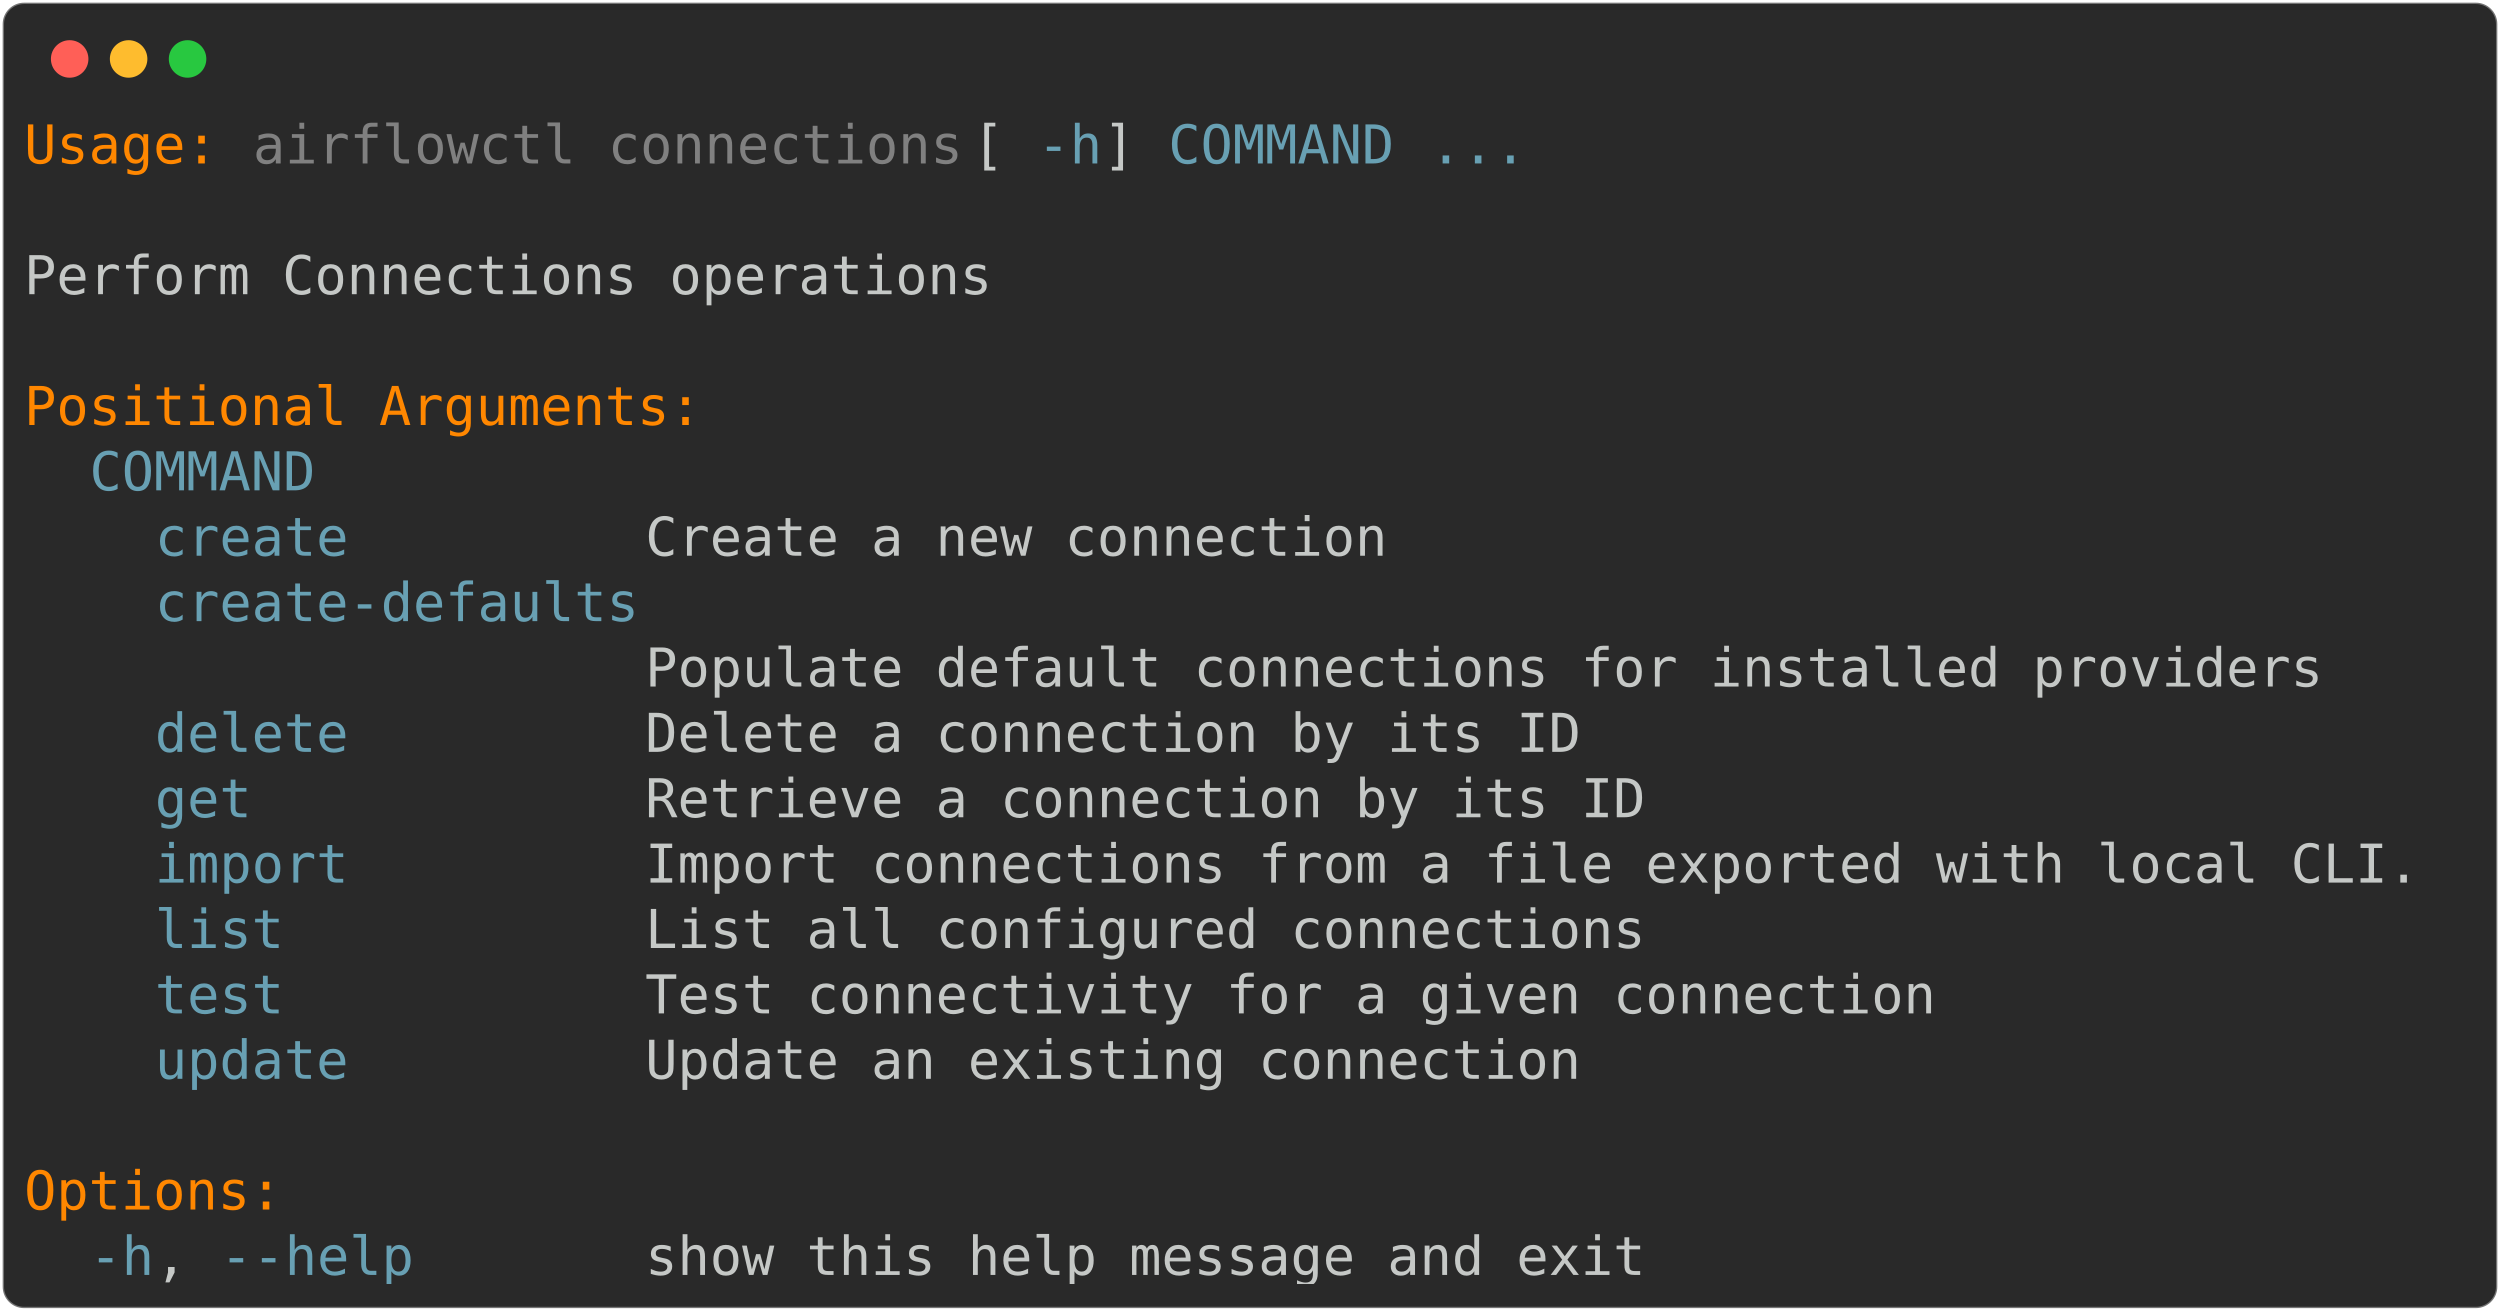
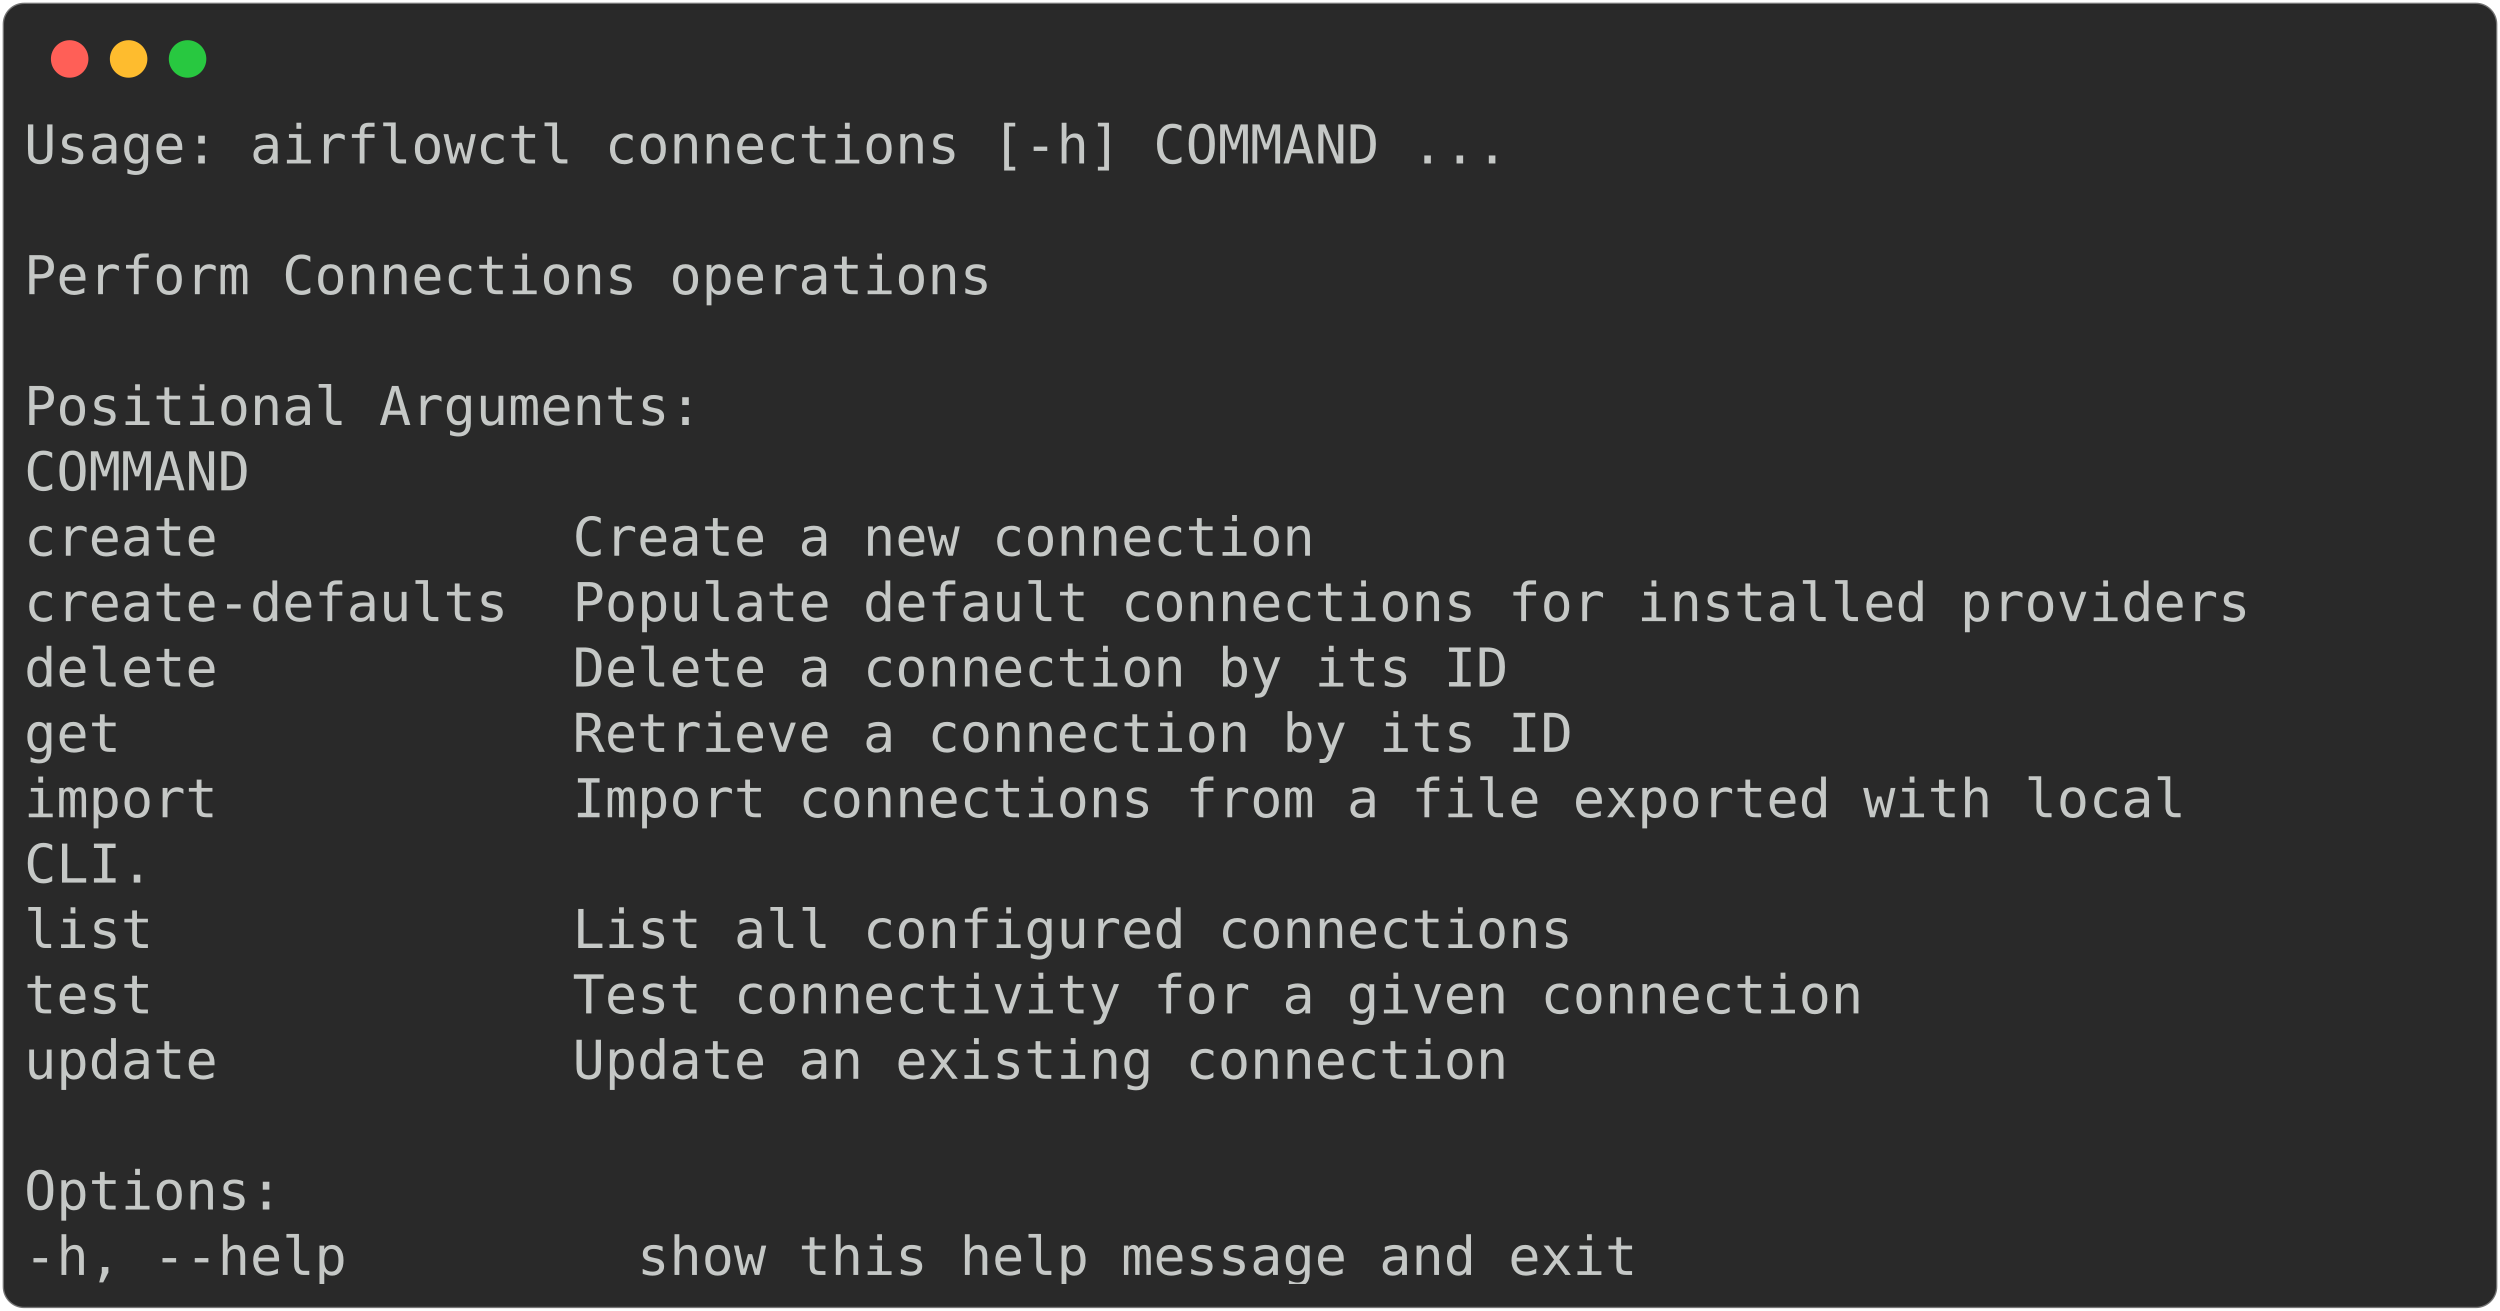
<svg xmlns="http://www.w3.org/2000/svg" class="rich-terminal" viewBox="0 0 933 489.2">
  <style>

    @font-face {
        font-family: "Fira Code";
        src: local("FiraCode-Regular"),
                url("https://cdnjs.cloudflare.com/ajax/libs/firacode/6.2.0/woff2/FiraCode-Regular.woff2") format("woff2"),
                url("https://cdnjs.cloudflare.com/ajax/libs/firacode/6.2.0/woff/FiraCode-Regular.woff") format("woff");
        font-style: normal;
        font-weight: 400;
    }
    @font-face {
        font-family: "Fira Code";
        src: local("FiraCode-Bold"),
                url("https://cdnjs.cloudflare.com/ajax/libs/firacode/6.2.0/woff2/FiraCode-Bold.woff2") format("woff2"),
                url("https://cdnjs.cloudflare.com/ajax/libs/firacode/6.2.0/woff/FiraCode-Bold.woff") format("woff");
        font-style: bold;
        font-weight: 700;
    }

-     .terminal-1848112235-matrix {
+     .terminal-2602884666-matrix {
        font-family: Fira Code, monospace;
        font-size: 20px;
        line-height: 24.4px;
        font-variant-east-asian: full-width;
    }

-     .terminal-1848112235-title {
+     .terminal-2602884666-title {
        font-size: 18px;
        font-weight: bold;
        font-family: arial;
    }

-     .terminal-1848112235-r1 { fill: #ff8700 }
- .terminal-1848112235-r2 { fill: #c5c8c6 }
- .terminal-1848112235-r3 { fill: #808080 }
- .terminal-1848112235-r4 { fill: #68a0b3 }
+     .terminal-2602884666-r1 { fill: #c5c8c6 }
    </style>
  <defs>
-     <clipPath id="terminal-1848112235-clip-terminal">
+     <clipPath id="terminal-2602884666-clip-terminal">
      <rect x="0" y="0" width="914.0" height="438.2" />
    </clipPath>
-     <clipPath id="terminal-1848112235-line-0">
+     <clipPath id="terminal-2602884666-line-0">
      <rect x="0" y="1.5" width="915" height="24.65" />
    </clipPath>
-     <clipPath id="terminal-1848112235-line-1">
+     <clipPath id="terminal-2602884666-line-1">
      <rect x="0" y="25.9" width="915" height="24.65" />
    </clipPath>
-     <clipPath id="terminal-1848112235-line-2">
+     <clipPath id="terminal-2602884666-line-2">
      <rect x="0" y="50.3" width="915" height="24.65" />
    </clipPath>
-     <clipPath id="terminal-1848112235-line-3">
+     <clipPath id="terminal-2602884666-line-3">
      <rect x="0" y="74.7" width="915" height="24.65" />
    </clipPath>
-     <clipPath id="terminal-1848112235-line-4">
+     <clipPath id="terminal-2602884666-line-4">
      <rect x="0" y="99.1" width="915" height="24.65" />
    </clipPath>
-     <clipPath id="terminal-1848112235-line-5">
+     <clipPath id="terminal-2602884666-line-5">
      <rect x="0" y="123.5" width="915" height="24.65" />
    </clipPath>
-     <clipPath id="terminal-1848112235-line-6">
+     <clipPath id="terminal-2602884666-line-6">
      <rect x="0" y="147.9" width="915" height="24.65" />
    </clipPath>
-     <clipPath id="terminal-1848112235-line-7">
+     <clipPath id="terminal-2602884666-line-7">
      <rect x="0" y="172.3" width="915" height="24.65" />
    </clipPath>
-     <clipPath id="terminal-1848112235-line-8">
+     <clipPath id="terminal-2602884666-line-8">
      <rect x="0" y="196.7" width="915" height="24.65" />
    </clipPath>
-     <clipPath id="terminal-1848112235-line-9">
+     <clipPath id="terminal-2602884666-line-9">
      <rect x="0" y="221.1" width="915" height="24.65" />
    </clipPath>
-     <clipPath id="terminal-1848112235-line-10">
+     <clipPath id="terminal-2602884666-line-10">
      <rect x="0" y="245.5" width="915" height="24.65" />
    </clipPath>
-     <clipPath id="terminal-1848112235-line-11">
+     <clipPath id="terminal-2602884666-line-11">
      <rect x="0" y="269.9" width="915" height="24.65" />
    </clipPath>
-     <clipPath id="terminal-1848112235-line-12">
+     <clipPath id="terminal-2602884666-line-12">
      <rect x="0" y="294.3" width="915" height="24.65" />
    </clipPath>
-     <clipPath id="terminal-1848112235-line-13">
+     <clipPath id="terminal-2602884666-line-13">
      <rect x="0" y="318.7" width="915" height="24.65" />
    </clipPath>
-     <clipPath id="terminal-1848112235-line-14">
+     <clipPath id="terminal-2602884666-line-14">
      <rect x="0" y="343.1" width="915" height="24.65" />
    </clipPath>
-     <clipPath id="terminal-1848112235-line-15">
+     <clipPath id="terminal-2602884666-line-15">
      <rect x="0" y="367.5" width="915" height="24.65" />
    </clipPath>
-     <clipPath id="terminal-1848112235-line-16">
+     <clipPath id="terminal-2602884666-line-16">
      <rect x="0" y="391.9" width="915" height="24.65" />
    </clipPath>
  </defs>
  <rect fill="#292929" stroke="rgba(255,255,255,0.35)" stroke-width="1" x="1" y="1" width="931" height="487.2" rx="8" />
  <g transform="translate(26,22)">
    <circle cx="0" cy="0" r="7" fill="#ff5f57" />
    <circle cx="22" cy="0" r="7" fill="#febc2e" />
    <circle cx="44" cy="0" r="7" fill="#28c840" />
  </g>
-   <g transform="translate(9, 41)" clip-path="url(#terminal-1848112235-clip-terminal)">
-     <g class="terminal-1848112235-matrix">
-       <text class="terminal-1848112235-r1" x="0" y="20" textLength="73.2" clip-path="url(#terminal-1848112235-line-0)">Usage:</text>
-       <text class="terminal-1848112235-r3" x="85.4" y="20" textLength="268.4" clip-path="url(#terminal-1848112235-line-0)">airflowctl connections</text>
-       <text class="terminal-1848112235-r2" x="353.8" y="20" textLength="24.4" clip-path="url(#terminal-1848112235-line-0)"> [</text>
-       <text class="terminal-1848112235-r4" x="378.2" y="20" textLength="24.4" clip-path="url(#terminal-1848112235-line-0)">-h</text>
-       <text class="terminal-1848112235-r2" x="402.6" y="20" textLength="24.4" clip-path="url(#terminal-1848112235-line-0)">] </text>
-       <text class="terminal-1848112235-r4" x="427" y="20" textLength="85.4" clip-path="url(#terminal-1848112235-line-0)">COMMAND</text>
-       <text class="terminal-1848112235-r4" x="524.6" y="20" textLength="36.6" clip-path="url(#terminal-1848112235-line-0)">...</text>
-       <text class="terminal-1848112235-r2" x="915" y="20" textLength="12.2" clip-path="url(#terminal-1848112235-line-0)">
+   <g transform="translate(9, 41)" clip-path="url(#terminal-2602884666-clip-terminal)">
+     <g class="terminal-2602884666-matrix">
+       <text class="terminal-2602884666-r1" x="0" y="20" textLength="561.2" clip-path="url(#terminal-2602884666-line-0)">Usage: airflowctl connections [-h] COMMAND ...</text>
+       <text class="terminal-2602884666-r1" x="915" y="20" textLength="12.2" clip-path="url(#terminal-2602884666-line-0)">
</text>
-       <text class="terminal-1848112235-r2" x="915" y="44.4" textLength="12.2" clip-path="url(#terminal-1848112235-line-1)">
+       <text class="terminal-2602884666-r1" x="915" y="44.4" textLength="12.2" clip-path="url(#terminal-2602884666-line-1)">
</text>
-       <text class="terminal-1848112235-r2" x="0" y="68.8" textLength="366" clip-path="url(#terminal-1848112235-line-2)">Perform Connections operations</text>
-       <text class="terminal-1848112235-r2" x="915" y="68.8" textLength="12.2" clip-path="url(#terminal-1848112235-line-2)">
+       <text class="terminal-2602884666-r1" x="0" y="68.8" textLength="366" clip-path="url(#terminal-2602884666-line-2)">Perform Connections operations</text>
+       <text class="terminal-2602884666-r1" x="915" y="68.8" textLength="12.2" clip-path="url(#terminal-2602884666-line-2)">
</text>
-       <text class="terminal-1848112235-r2" x="915" y="93.2" textLength="12.2" clip-path="url(#terminal-1848112235-line-3)">
+       <text class="terminal-2602884666-r1" x="915" y="93.2" textLength="12.2" clip-path="url(#terminal-2602884666-line-3)">
</text>
-       <text class="terminal-1848112235-r1" x="0" y="117.6" textLength="256.2" clip-path="url(#terminal-1848112235-line-4)">Positional Arguments:</text>
-       <text class="terminal-1848112235-r2" x="915" y="117.6" textLength="12.2" clip-path="url(#terminal-1848112235-line-4)">
+       <text class="terminal-2602884666-r1" x="0" y="117.6" textLength="256.2" clip-path="url(#terminal-2602884666-line-4)">Positional Arguments:</text>
+       <text class="terminal-2602884666-r1" x="915" y="117.6" textLength="12.2" clip-path="url(#terminal-2602884666-line-4)">
</text>
-       <text class="terminal-1848112235-r4" x="24.4" y="142" textLength="85.4" clip-path="url(#terminal-1848112235-line-5)">COMMAND</text>
-       <text class="terminal-1848112235-r2" x="915" y="142" textLength="12.2" clip-path="url(#terminal-1848112235-line-5)">
+       <text class="terminal-2602884666-r1" x="0" y="142" textLength="109.8" clip-path="url(#terminal-2602884666-line-5)">  COMMAND</text>
+       <text class="terminal-2602884666-r1" x="915" y="142" textLength="12.2" clip-path="url(#terminal-2602884666-line-5)">
</text>
-       <text class="terminal-1848112235-r4" x="48.8" y="166.4" textLength="73.2" clip-path="url(#terminal-1848112235-line-6)">create</text>
-       <text class="terminal-1848112235-r2" x="231.8" y="166.4" textLength="280.6" clip-path="url(#terminal-1848112235-line-6)">Create a new connection</text>
-       <text class="terminal-1848112235-r2" x="915" y="166.4" textLength="12.2" clip-path="url(#terminal-1848112235-line-6)">
+       <text class="terminal-2602884666-r1" x="0" y="166.4" textLength="536.8" clip-path="url(#terminal-2602884666-line-6)">    create           Create a new connection</text>
+       <text class="terminal-2602884666-r1" x="915" y="166.4" textLength="12.2" clip-path="url(#terminal-2602884666-line-6)">
</text>
-       <text class="terminal-1848112235-r4" x="48.8" y="190.8" textLength="183" clip-path="url(#terminal-1848112235-line-7)">create-defaults</text>
-       <text class="terminal-1848112235-r2" x="915" y="190.8" textLength="12.2" clip-path="url(#terminal-1848112235-line-7)">
+       <text class="terminal-2602884666-r1" x="0" y="190.8" textLength="890.6" clip-path="url(#terminal-2602884666-line-7)">    create-defaults  Populate default connections for installed providers</text>
+       <text class="terminal-2602884666-r1" x="915" y="190.8" textLength="12.2" clip-path="url(#terminal-2602884666-line-7)">
</text>
-       <text class="terminal-1848112235-r2" x="231.8" y="215.2" textLength="634.4" clip-path="url(#terminal-1848112235-line-8)">Populate default connections for installed providers</text>
-       <text class="terminal-1848112235-r2" x="915" y="215.2" textLength="12.2" clip-path="url(#terminal-1848112235-line-8)">
+       <text class="terminal-2602884666-r1" x="0" y="215.2" textLength="610" clip-path="url(#terminal-2602884666-line-8)">    delete           Delete a connection by its ID</text>
+       <text class="terminal-2602884666-r1" x="915" y="215.2" textLength="12.2" clip-path="url(#terminal-2602884666-line-8)">
</text>
-       <text class="terminal-1848112235-r4" x="48.8" y="239.6" textLength="73.2" clip-path="url(#terminal-1848112235-line-9)">delete</text>
-       <text class="terminal-1848112235-r2" x="231.8" y="239.6" textLength="353.8" clip-path="url(#terminal-1848112235-line-9)">Delete a connection by its ID</text>
-       <text class="terminal-1848112235-r2" x="915" y="239.6" textLength="12.2" clip-path="url(#terminal-1848112235-line-9)">
+       <text class="terminal-2602884666-r1" x="0" y="239.6" textLength="634.4" clip-path="url(#terminal-2602884666-line-9)">    get              Retrieve a connection by its ID</text>
+       <text class="terminal-2602884666-r1" x="915" y="239.6" textLength="12.2" clip-path="url(#terminal-2602884666-line-9)">
</text>
-       <text class="terminal-1848112235-r4" x="48.8" y="264" textLength="36.6" clip-path="url(#terminal-1848112235-line-10)">get</text>
-       <text class="terminal-1848112235-r2" x="231.8" y="264" textLength="378.2" clip-path="url(#terminal-1848112235-line-10)">Retrieve a connection by its ID</text>
-       <text class="terminal-1848112235-r2" x="915" y="264" textLength="12.2" clip-path="url(#terminal-1848112235-line-10)">
+       <text class="terminal-2602884666-r1" x="0" y="264" textLength="878.4" clip-path="url(#terminal-2602884666-line-10)">    import           Import connections from a file exported with local </text>
+       <text class="terminal-2602884666-r1" x="915" y="264" textLength="12.2" clip-path="url(#terminal-2602884666-line-10)">
</text>
-       <text class="terminal-1848112235-r4" x="48.8" y="288.4" textLength="73.2" clip-path="url(#terminal-1848112235-line-11)">import</text>
-       <text class="terminal-1848112235-r2" x="231.8" y="288.4" textLength="671" clip-path="url(#terminal-1848112235-line-11)">Import connections from a file exported with local CLI.</text>
-       <text class="terminal-1848112235-r2" x="915" y="288.4" textLength="12.2" clip-path="url(#terminal-1848112235-line-11)">
+       <text class="terminal-2602884666-r1" x="0" y="288.4" textLength="48.8" clip-path="url(#terminal-2602884666-line-11)">CLI.</text>
+       <text class="terminal-2602884666-r1" x="915" y="288.4" textLength="12.2" clip-path="url(#terminal-2602884666-line-11)">
</text>
-       <text class="terminal-1848112235-r4" x="48.8" y="312.8" textLength="48.8" clip-path="url(#terminal-1848112235-line-12)">list</text>
-       <text class="terminal-1848112235-r2" x="231.8" y="312.8" textLength="378.2" clip-path="url(#terminal-1848112235-line-12)">List all configured connections</text>
-       <text class="terminal-1848112235-r2" x="915" y="312.8" textLength="12.2" clip-path="url(#terminal-1848112235-line-12)">
+       <text class="terminal-2602884666-r1" x="0" y="312.8" textLength="634.4" clip-path="url(#terminal-2602884666-line-12)">    list             List all configured connections</text>
+       <text class="terminal-2602884666-r1" x="915" y="312.8" textLength="12.2" clip-path="url(#terminal-2602884666-line-12)">
</text>
-       <text class="terminal-1848112235-r4" x="48.8" y="337.2" textLength="48.8" clip-path="url(#terminal-1848112235-line-13)">test</text>
-       <text class="terminal-1848112235-r2" x="231.8" y="337.2" textLength="488" clip-path="url(#terminal-1848112235-line-13)">Test connectivity for a given connection</text>
-       <text class="terminal-1848112235-r2" x="915" y="337.2" textLength="12.2" clip-path="url(#terminal-1848112235-line-13)">
+       <text class="terminal-2602884666-r1" x="0" y="337.2" textLength="744.2" clip-path="url(#terminal-2602884666-line-13)">    test             Test connectivity for a given connection</text>
+       <text class="terminal-2602884666-r1" x="915" y="337.2" textLength="12.2" clip-path="url(#terminal-2602884666-line-13)">
</text>
-       <text class="terminal-1848112235-r4" x="48.8" y="361.6" textLength="73.2" clip-path="url(#terminal-1848112235-line-14)">update</text>
-       <text class="terminal-1848112235-r2" x="231.8" y="361.6" textLength="353.8" clip-path="url(#terminal-1848112235-line-14)">Update an existing connection</text>
-       <text class="terminal-1848112235-r2" x="915" y="361.6" textLength="12.2" clip-path="url(#terminal-1848112235-line-14)">
+       <text class="terminal-2602884666-r1" x="0" y="361.6" textLength="610" clip-path="url(#terminal-2602884666-line-14)">    update           Update an existing connection</text>
+       <text class="terminal-2602884666-r1" x="915" y="361.6" textLength="12.2" clip-path="url(#terminal-2602884666-line-14)">
</text>
-       <text class="terminal-1848112235-r2" x="915" y="386" textLength="12.2" clip-path="url(#terminal-1848112235-line-15)">
+       <text class="terminal-2602884666-r1" x="915" y="386" textLength="12.2" clip-path="url(#terminal-2602884666-line-15)">
</text>
-       <text class="terminal-1848112235-r1" x="0" y="410.4" textLength="97.6" clip-path="url(#terminal-1848112235-line-16)">Options:</text>
-       <text class="terminal-1848112235-r2" x="915" y="410.4" textLength="12.2" clip-path="url(#terminal-1848112235-line-16)">
+       <text class="terminal-2602884666-r1" x="0" y="410.4" textLength="97.6" clip-path="url(#terminal-2602884666-line-16)">Options:</text>
+       <text class="terminal-2602884666-r1" x="915" y="410.4" textLength="12.2" clip-path="url(#terminal-2602884666-line-16)">
</text>
-       <text class="terminal-1848112235-r4" x="24.4" y="434.8" textLength="24.4" clip-path="url(#terminal-1848112235-line-17)">-h</text>
-       <text class="terminal-1848112235-r2" x="48.8" y="434.8" textLength="24.4" clip-path="url(#terminal-1848112235-line-17)">, </text>
-       <text class="terminal-1848112235-r4" x="73.2" y="434.8" textLength="73.2" clip-path="url(#terminal-1848112235-line-17)">--help</text>
-       <text class="terminal-1848112235-r2" x="231.8" y="434.8" textLength="378.2" clip-path="url(#terminal-1848112235-line-17)">show this help message and exit</text>
-       <text class="terminal-1848112235-r2" x="915" y="434.8" textLength="12.2" clip-path="url(#terminal-1848112235-line-17)">
+       <text class="terminal-2602884666-r1" x="0" y="434.8" textLength="634.4" clip-path="url(#terminal-2602884666-line-17)">  -h, --help         show this help message and exit</text>
+       <text class="terminal-2602884666-r1" x="915" y="434.8" textLength="12.2" clip-path="url(#terminal-2602884666-line-17)">
</text>
    </g>
  </g>
</svg>
